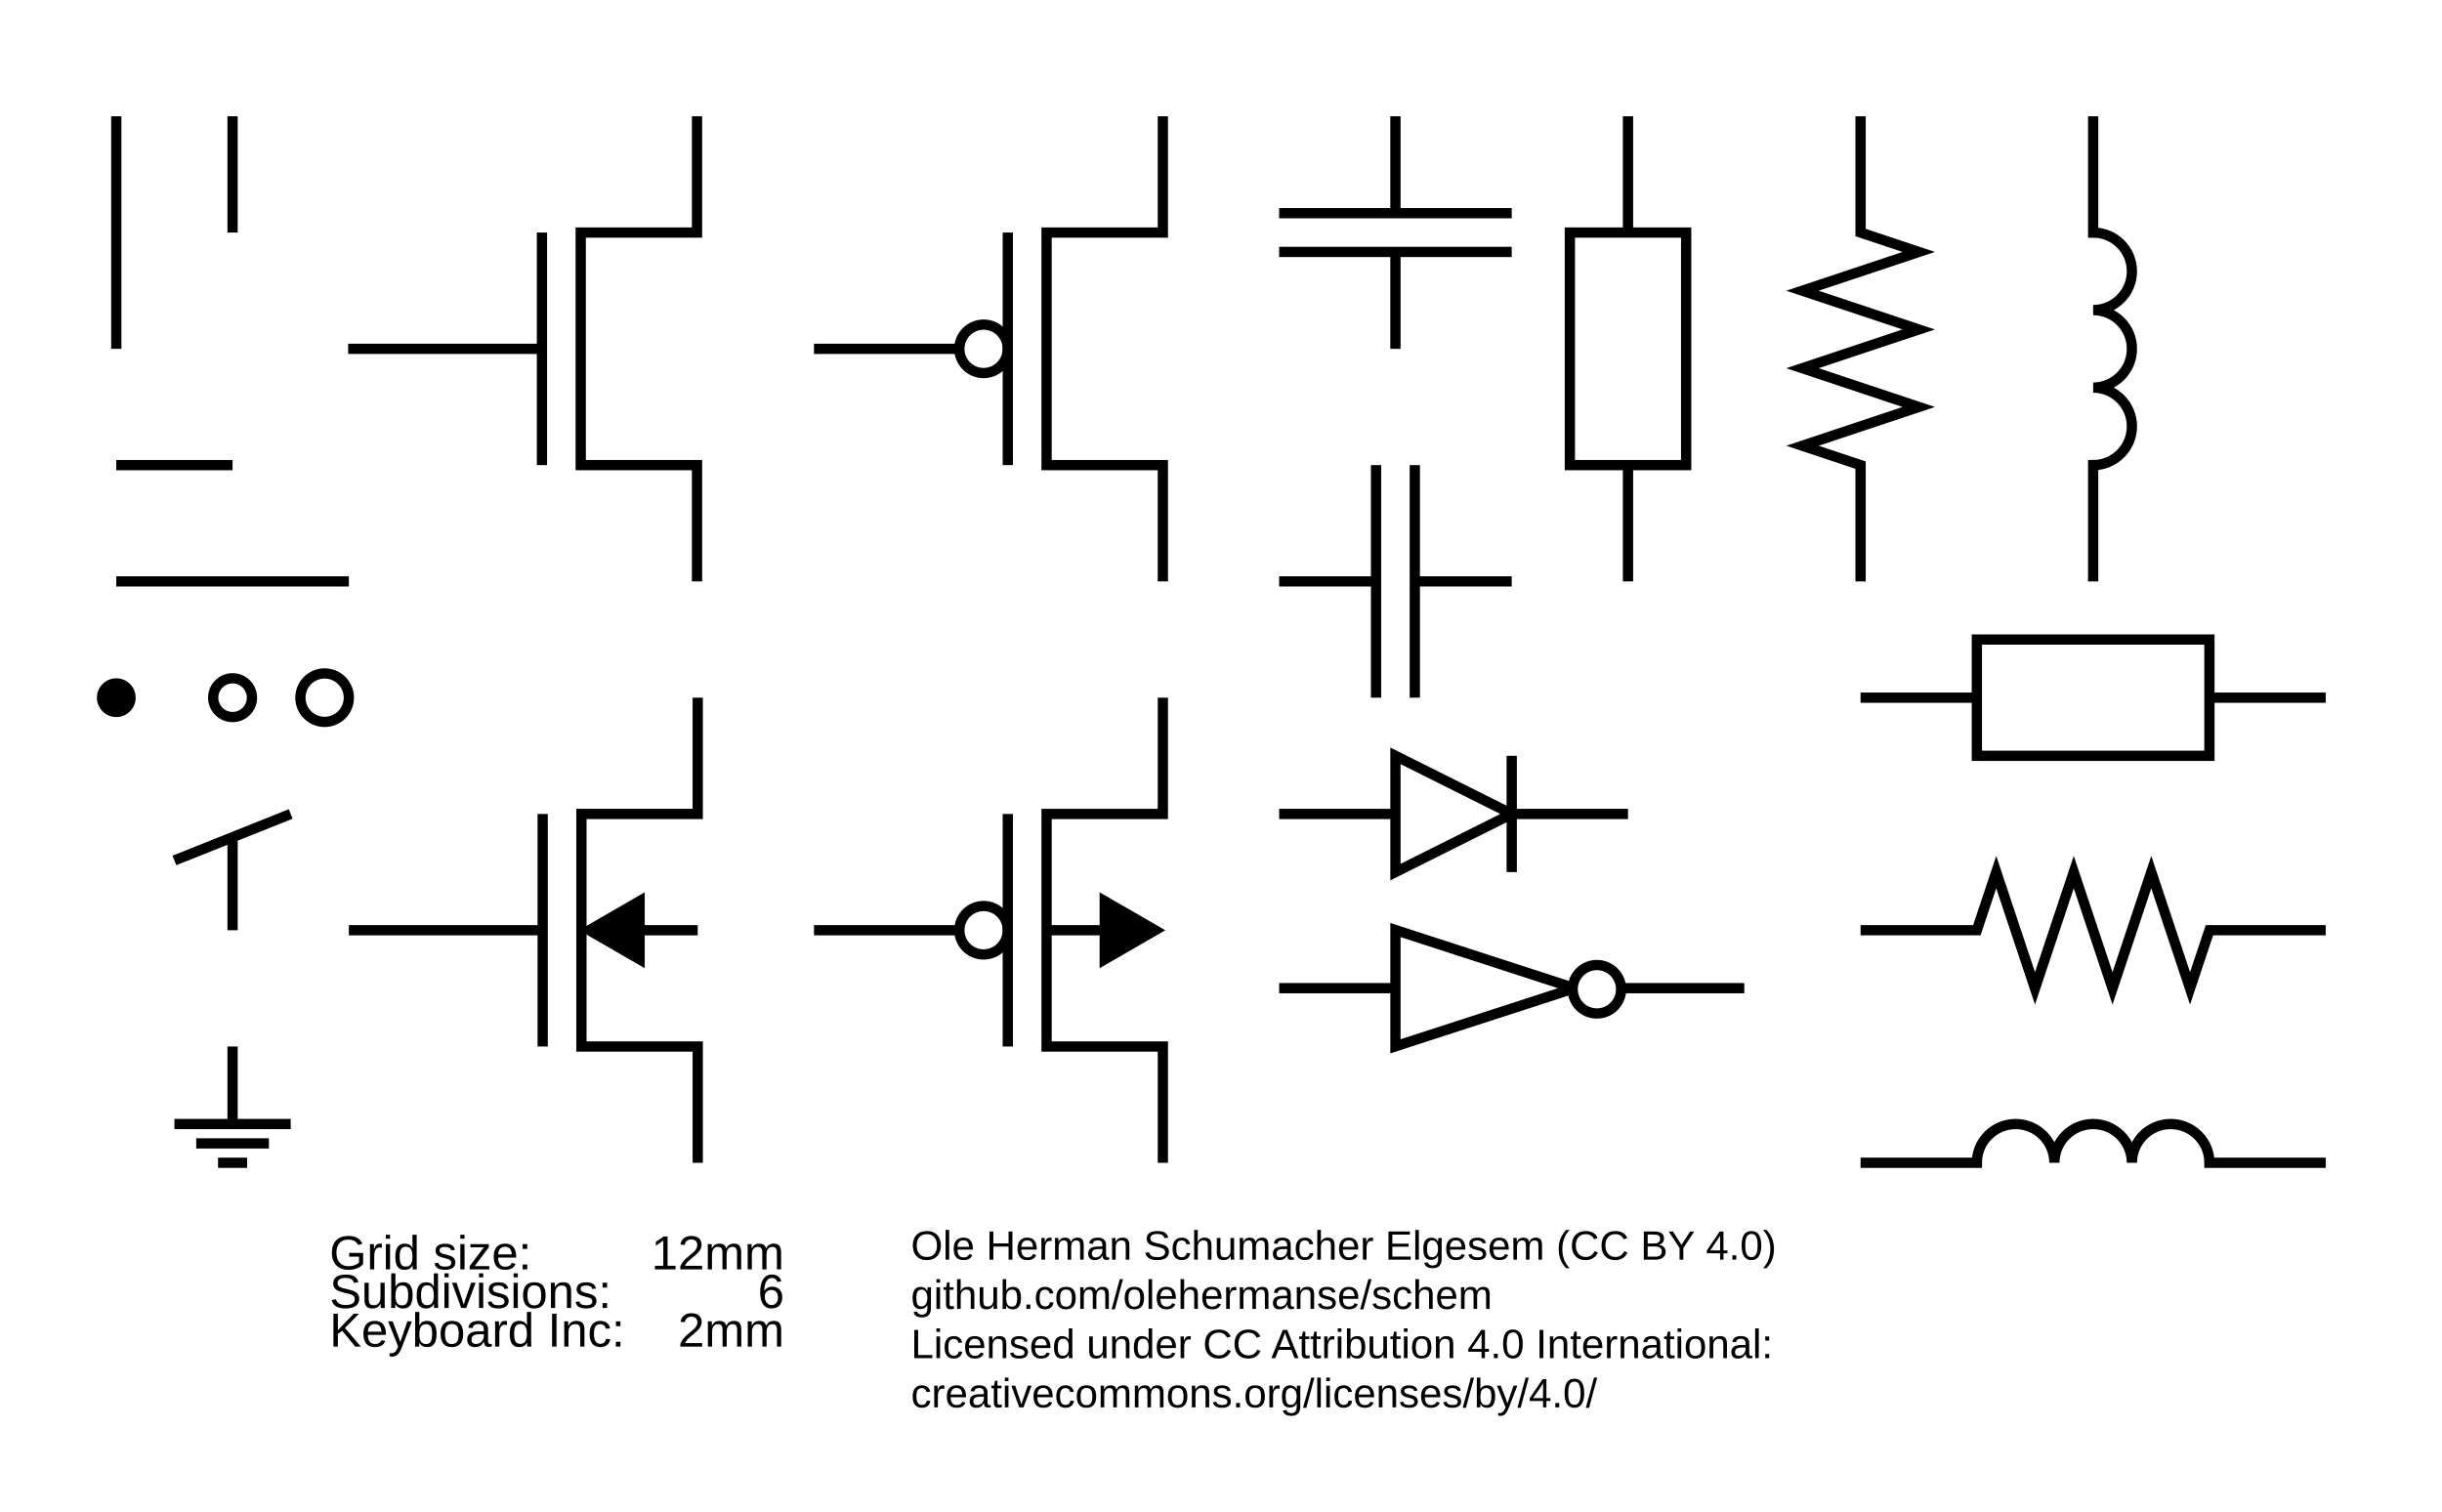
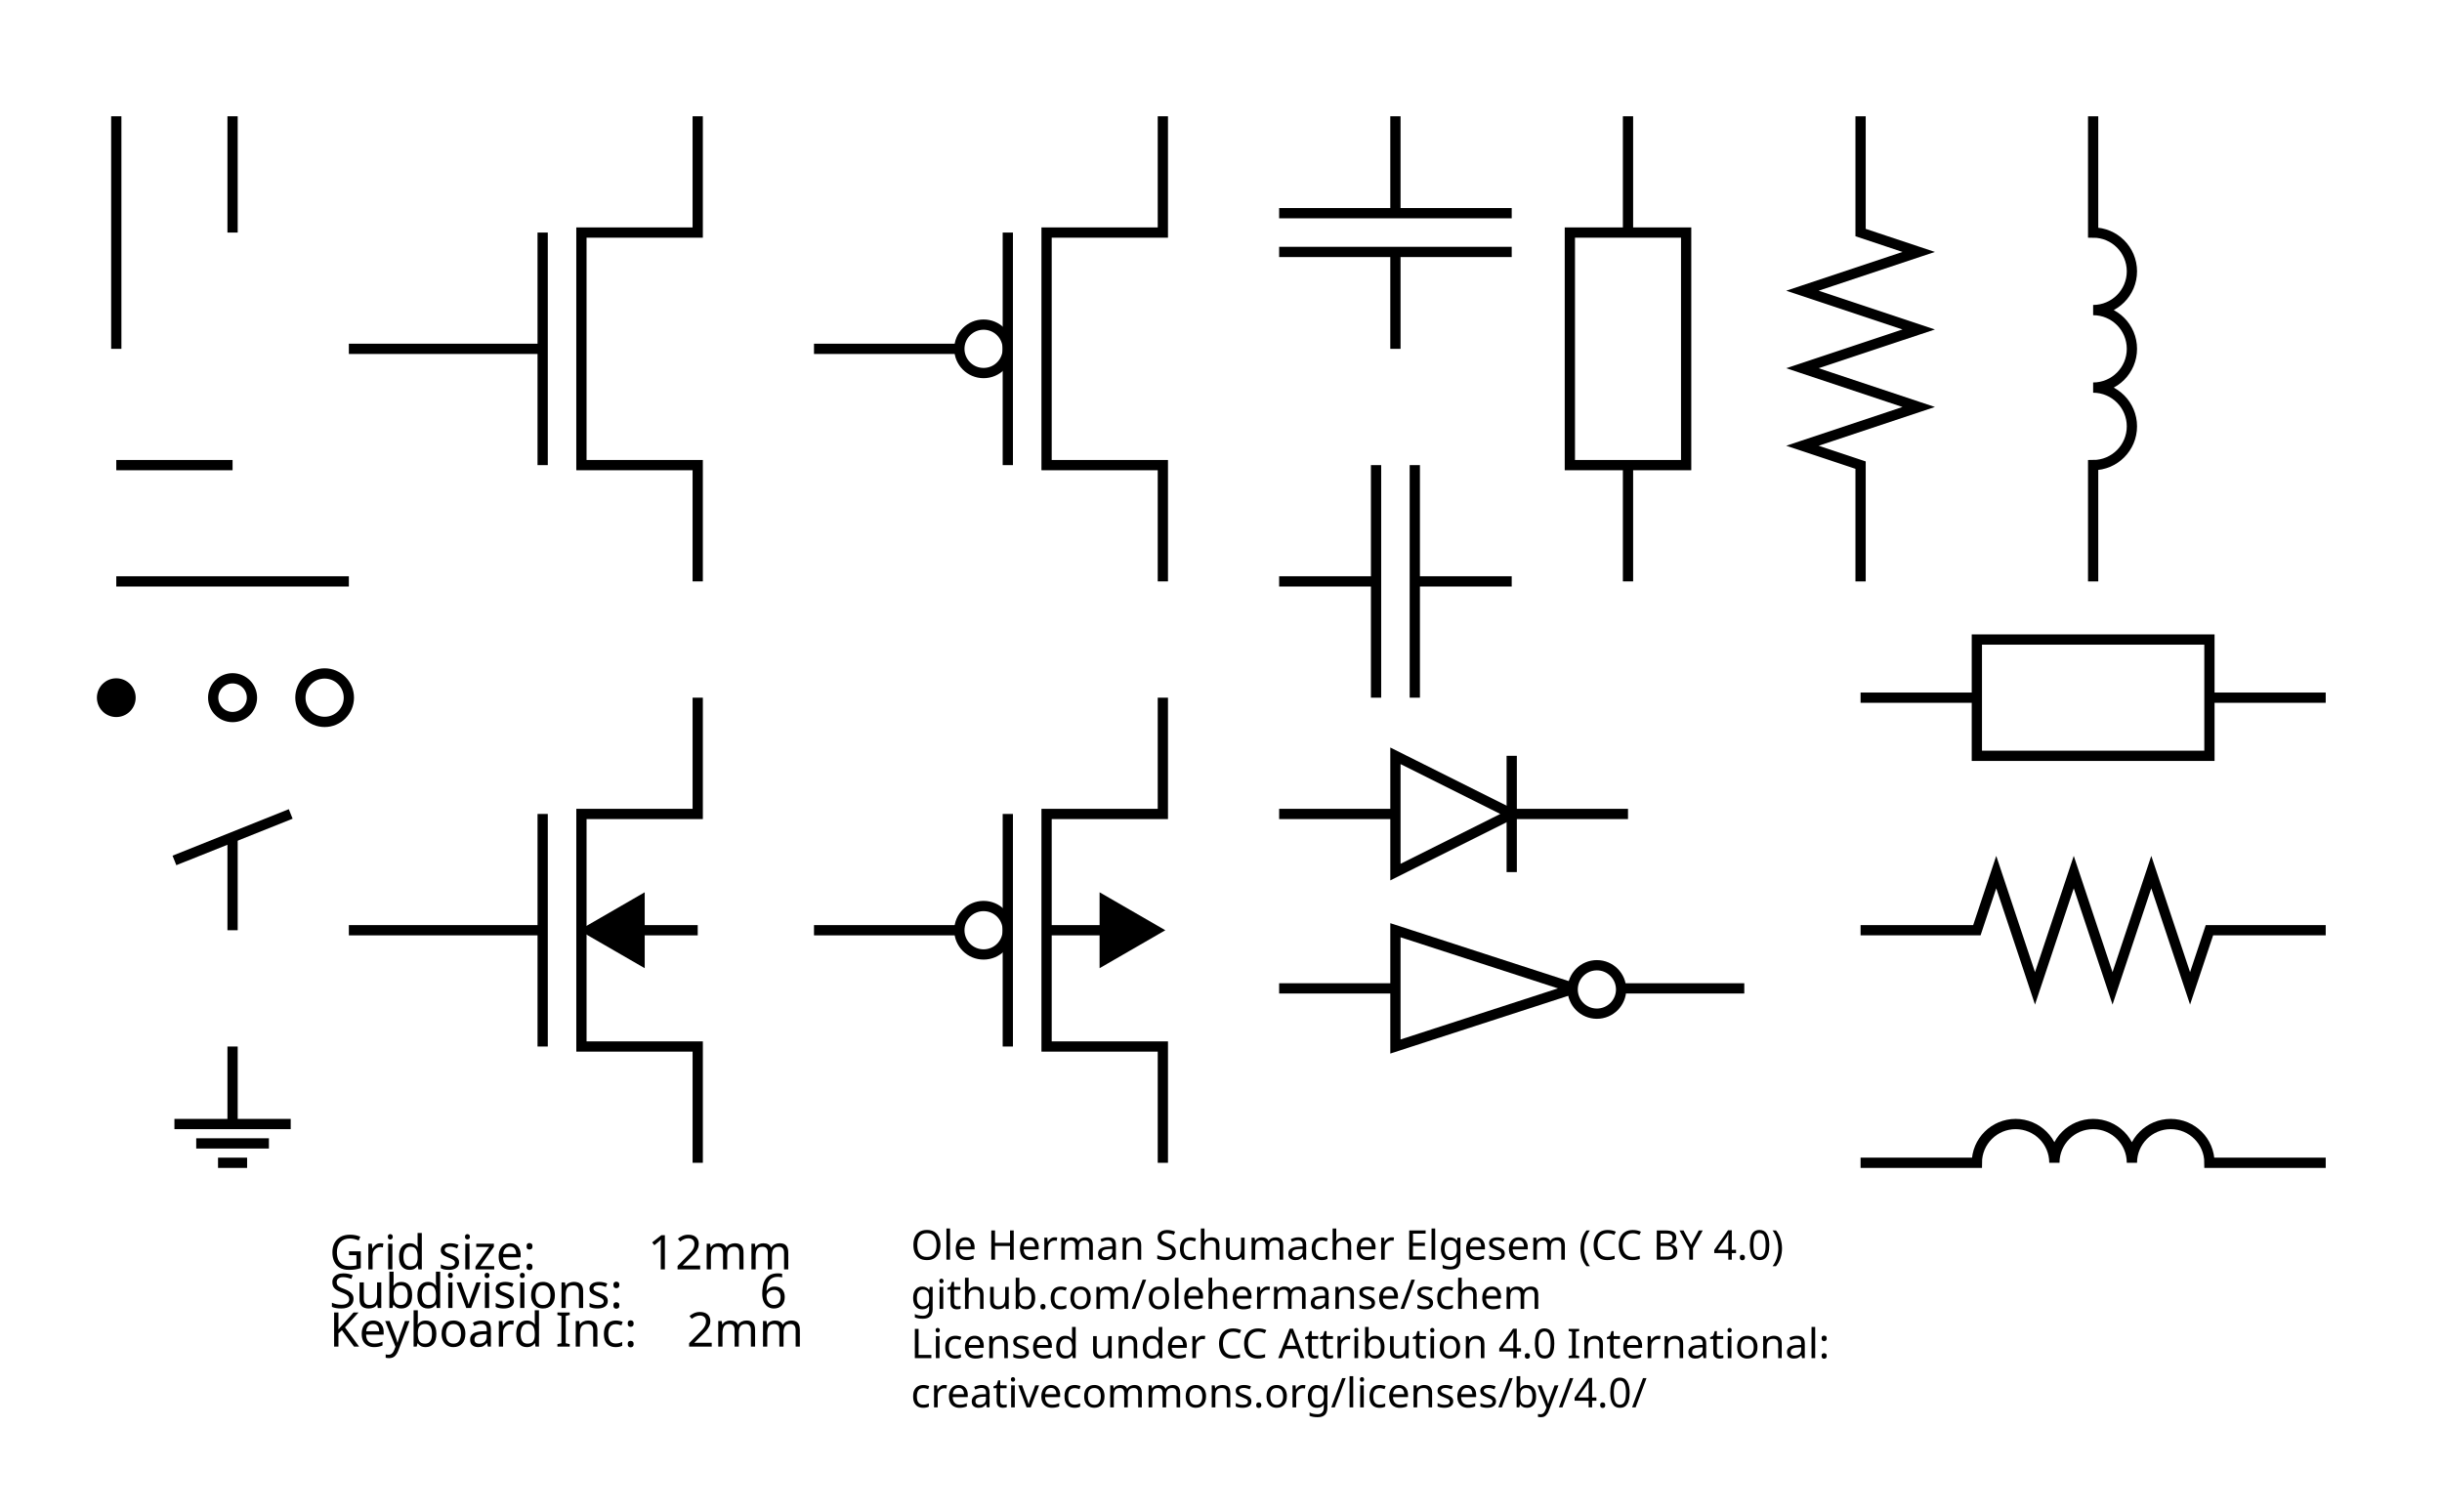
<svg xmlns="http://www.w3.org/2000/svg" version="1.1" id="Layer_1" x="0px" y="0px" width="714.33px" height="442.204px" viewBox="0 0 714.33 442.204" enable-background="new 0 0 714.33 442.204" xml:space="preserve">
  <g>
    <path d="M34.011,208.264c-2.297,0-4.165-1.871-4.165-4.17c0-2.299,1.868-4.169,4.165-4.169c2.301,0,4.174,1.87,4.174,4.169   C38.185,206.393,36.312,208.264,34.011,208.264z" />
    <path d="M34.011,201.425c1.475,0,2.674,1.197,2.674,2.669c0,1.472-1.199,2.67-2.674,2.67c-1.469,0-2.665-1.198-2.665-2.67   C31.346,202.622,32.542,201.425,34.011,201.425 M34.011,198.425c-3.125,0-5.665,2.538-5.665,5.669c0,3.131,2.54,5.67,5.665,5.67   c3.134,0,5.674-2.539,5.674-5.67C39.685,200.962,37.145,198.425,34.011,198.425L34.011,198.425z" />
  </g>
  <text transform="matrix(1 0 0 1 266.457 368.5039)">
-     <tspan x="0" y="0" font-family="'Arial'" font-size="12">Ole Herman Schumacher Elgesem (CC BY 4.0) </tspan>
-     <tspan x="0" y="14.399" font-family="'Arial'" font-size="12">github.com/olehermanse/schem</tspan>
-     <tspan x="0" y="28.8" font-family="'Arial'" font-size="12">Licensed under CC Attribution 4.0 International:</tspan>
-     <tspan x="0" y="43.2" font-family="'Arial'" font-size="12">creativecommons.org/licenses/by/4.0/</tspan>
+     <tspan x="0" y="0" font-family="'ArialMT'" font-size="12">Ole Herman Schumacher Elgesem (CC BY 4.0) </tspan>
+     <tspan x="0" y="14.399" font-family="'ArialMT'" font-size="12">github.com/olehermanse/schem</tspan>
+     <tspan x="0" y="28.799" font-family="'ArialMT'" font-size="12">Licensed under CC Attribution 4.0 International:</tspan>
+     <tspan x="0" y="43.199" font-family="'ArialMT'" font-size="12">creativecommons.org/licenses/by/4.0/</tspan>
  </text>
  <line fill="none" stroke="#000000" stroke-width="3" stroke-miterlimit="10" x1="68.031" y1="34.016" x2="68.031" y2="68.031" />
  <line fill="none" stroke="#000000" stroke-width="3" stroke-miterlimit="10" x1="34.015" y1="34.015" x2="34.015" y2="102.047" />
  <g>
-     <polyline fill="none" stroke="#000000" stroke-width="3" stroke-miterlimit="10" points="203.89,170.078 203.89,136.062   169.874,136.062 169.874,68.031 203.89,68.031 203.89,34.015  " />
-     <line fill="none" stroke="#000000" stroke-width="3" stroke-miterlimit="10" x1="158.535" y1="68.031" x2="158.535" y2="136.062" />
-     <line fill="none" stroke="#000000" stroke-width="3" stroke-miterlimit="10" x1="158.535" y1="102.046" x2="101.843" y2="102.046" />
+     <polyline fill="none" stroke="#000000" stroke-width="3" stroke-miterlimit="10" points="204.094,170.078 204.094,136.062    170.078,136.062 170.078,68.031 204.094,68.031 204.094,34.015  " />
+     <line fill="none" stroke="#000000" stroke-width="3" stroke-miterlimit="10" x1="158.739" y1="68.031" x2="158.739" y2="136.062" />
+     <line fill="none" stroke="#000000" stroke-width="3" stroke-miterlimit="10" x1="158.739" y1="102.046" x2="102.047" y2="102.046" />
  </g>
  <g>
-     <polyline fill="none" stroke="#000000" stroke-width="3" stroke-miterlimit="10" points="340.157,170.078 340.157,136.063   306.142,136.063 306.142,68.031 340.157,68.031 340.157,34.016  " />
+     <polyline fill="none" stroke="#000000" stroke-width="3" stroke-miterlimit="10" points="340.157,170.078 340.157,136.063    306.142,136.063 306.142,68.031 340.157,68.031 340.157,34.016  " />
    <line fill="none" stroke="#000000" stroke-width="3" stroke-miterlimit="10" x1="294.803" y1="68.031" x2="294.803" y2="136.063" />
    <line fill="none" stroke="#000000" stroke-width="3" stroke-miterlimit="10" x1="280.63" y1="102.047" x2="238.11" y2="102.047" />
    <circle fill="none" stroke="#000000" stroke-width="3" stroke-miterlimit="10" cx="287.716" cy="102.046" r="7.086" />
  </g>
  <g>
    <line fill="none" stroke="#000000" stroke-width="3" stroke-miterlimit="10" x1="413.857" y1="136.063" x2="413.857" y2="204.094" />
    <line fill="none" stroke="#000000" stroke-width="3" stroke-miterlimit="10" x1="402.52" y1="136.063" x2="402.52" y2="204.094" />
    <line fill="none" stroke="#000000" stroke-width="3" stroke-miterlimit="10" x1="442.204" y1="170.078" x2="414.204" y2="170.078" />
    <line fill="none" stroke="#000000" stroke-width="3" stroke-miterlimit="10" x1="402.52" y1="170.078" x2="374.173" y2="170.078" />
  </g>
  <g>
    <line fill="none" stroke="#000000" stroke-width="3" stroke-miterlimit="10" x1="374.173" y1="62.361" x2="442.204" y2="62.361" />
    <line fill="none" stroke="#000000" stroke-width="3" stroke-miterlimit="10" x1="374.173" y1="73.7" x2="442.204" y2="73.7" />
    <line fill="none" stroke="#000000" stroke-width="3" stroke-miterlimit="10" x1="408.188" y1="34.015" x2="408.188" y2="62.016" />
    <line fill="none" stroke="#000000" stroke-width="3" stroke-miterlimit="10" x1="408.188" y1="73.7" x2="408.188" y2="102.046" />
  </g>
  <g>
    <line fill="none" stroke="#000000" stroke-width="3" stroke-miterlimit="10" x1="476.221" y1="136.062" x2="476.221" y2="170.078" />
    <line fill="none" stroke="#000000" stroke-width="3" stroke-miterlimit="10" x1="476.221" y1="68.031" x2="476.221" y2="34.015" />
    <rect x="459.213" y="68.031" fill="none" stroke="#000000" stroke-width="3" stroke-miterlimit="10" width="34.016" height="68.031" />
  </g>
  <path fill="none" stroke="#000000" stroke-width="3" stroke-miterlimit="10" d="M73.701,204.093c0,3.132-2.54,5.671-5.673,5.671  c-3.127,0-5.666-2.539-5.666-5.671c0-3.13,2.539-5.668,5.666-5.668C71.161,198.425,73.701,200.962,73.701,204.093z" />
  <g>
    <line fill="none" stroke="#000000" stroke-width="3" stroke-miterlimit="10" x1="72.283" y1="340.157" x2="63.779" y2="340.157" />
    <line fill="none" stroke="#000000" stroke-width="3" stroke-miterlimit="10" x1="78.661" y1="334.487" x2="57.401" y2="334.487" />
    <line fill="none" stroke="#000000" stroke-width="3" stroke-miterlimit="10" x1="68.031" y1="306.143" x2="68.031" y2="328.818" />
    <line fill="none" stroke="#000000" stroke-width="3" stroke-miterlimit="10" x1="51.023" y1="328.818" x2="85.039" y2="328.818" />
    <path fill="none" stroke="#000000" stroke-width="3" stroke-miterlimit="10" d="M72.283,339.778" />
    <path fill="none" stroke="#000000" stroke-width="3" stroke-miterlimit="10" d="M85.039,326.172" />
    <path fill="none" stroke="#000000" stroke-width="3" stroke-miterlimit="10" d="M51.023,326.172" />
    <path fill="none" stroke="#000000" stroke-width="3" stroke-miterlimit="10" d="M63.779,339.778" />
  </g>
  <g>
-     <polyline fill="none" stroke="#000000" stroke-width="3" stroke-miterlimit="10" points="204.097,340.157 204.097,306.142   170.08,306.142 170.08,238.11 204.097,238.11 204.097,204.094  " />
-     <polyline fill="none" stroke="#000000" stroke-width="3" stroke-miterlimit="10" points="102.047,272.126 158.74,272.126   158.74,238.11 158.74,306.142  " />
-     <path fill="none" stroke="#000000" stroke-width="3" stroke-miterlimit="10" d="M204.097,272.128h-17.008H204.097z" />
-     <polygon stroke="#000000" stroke-width="3" stroke-miterlimit="10" points="187.089,263.622 172.36,272.126 187.089,280.63  " />
+     <polyline fill="none" stroke="#000000" stroke-width="3" stroke-miterlimit="10" points="204.096,340.157 204.096,306.142    170.08,306.142 170.08,238.11 204.096,238.11 204.096,204.094  " />
+     <polyline fill="none" stroke="#000000" stroke-width="3" stroke-miterlimit="10" points="102.048,272.126 158.74,272.126    158.74,238.11 158.74,306.142  " />
+     <path fill="none" stroke="#000000" stroke-width="3" stroke-miterlimit="10" d="M204.096,272.128h-17.008H204.096z" />
+     <polygon stroke="#000000" stroke-width="3" stroke-miterlimit="10" points="187.088,263.622 172.359,272.126 187.088,280.63  " />
  </g>
  <g>
-     <polyline fill="none" stroke="#000000" stroke-width="3" stroke-miterlimit="10" points="340.159,340.158 340.159,306.143   306.144,306.143 306.144,238.111 340.159,238.111 340.159,204.094  " />
-     <line fill="none" stroke="#000000" stroke-width="3" stroke-miterlimit="10" x1="294.805" y1="238.111" x2="294.805" y2="306.143" />
-     <path fill="none" stroke="#000000" stroke-width="3" stroke-miterlimit="10" d="M280.633,272.127h-42.521H280.633z" />
-     <path fill="none" stroke="#000000" stroke-width="3" stroke-miterlimit="10" d="M306.144,272.127h17.008H306.144z" />
-     <polygon stroke="#000000" stroke-width="3" stroke-miterlimit="10" points="323.151,263.623 337.881,272.127 323.151,280.631  " />
-     <circle fill="none" stroke="#000000" stroke-width="3" stroke-miterlimit="10" cx="287.719" cy="272.127" r="7.086" />
+     <polyline fill="none" stroke="#000000" stroke-width="3" stroke-miterlimit="10" points="340.157,340.158 340.157,306.143    306.142,306.143 306.142,238.111 340.157,238.111 340.157,204.094  " />
+     <line fill="none" stroke="#000000" stroke-width="3" stroke-miterlimit="10" x1="294.803" y1="238.111" x2="294.803" y2="306.143" />
+     <path fill="none" stroke="#000000" stroke-width="3" stroke-miterlimit="10" d="M280.631,272.127H238.11H280.631z" />
+     <path fill="none" stroke="#000000" stroke-width="3" stroke-miterlimit="10" d="M306.142,272.127h17.008H306.142z" />
+     <polygon stroke="#000000" stroke-width="3" stroke-miterlimit="10" points="323.149,263.623 337.879,272.127 323.149,280.631  " />
+     <circle fill="none" stroke="#000000" stroke-width="3" stroke-miterlimit="10" cx="287.717" cy="272.127" r="7.086" />
  </g>
  <line fill="none" stroke="#000000" stroke-width="3" stroke-miterlimit="10" x1="34.016" y1="136.063" x2="68.031" y2="136.063" />
  <line fill="none" stroke="#000000" stroke-width="3" stroke-miterlimit="10" x1="34.015" y1="170.079" x2="102.047" y2="170.079" />
  <g>
-     <line fill="none" stroke="#000000" stroke-width="3" stroke-miterlimit="10" x1="68.031" y1="244.932" x2="68.031" y2="272.126" />
-     <line fill="none" stroke="#000000" stroke-width="3" stroke-miterlimit="10" x1="85.039" y1="238.108" x2="51.023" y2="251.705" />
+     <line fill="none" stroke="#000000" stroke-width="3" stroke-miterlimit="10" x1="68.031" y1="244.933" x2="68.031" y2="272.125" />
+     <line fill="none" stroke="#000000" stroke-width="3" stroke-miterlimit="10" x1="85.039" y1="238.109" x2="51.023" y2="251.705" />
  </g>
  <g>
-     <line fill="none" stroke="#000000" stroke-width="3" stroke-miterlimit="10" x1="646.297" y1="204.094" x2="680.313" y2="204.094" />
-     <line fill="none" stroke="#000000" stroke-width="3" stroke-miterlimit="10" x1="578.266" y1="204.094" x2="544.25" y2="204.094" />
-     <rect x="578.266" y="187.086" fill="none" stroke="#000000" stroke-width="3" stroke-miterlimit="10" width="68.031" height="34.016" />
+     <line fill="none" stroke="#000000" stroke-width="3" stroke-miterlimit="10" x1="646.299" y1="204.094" x2="680.314" y2="204.094" />
+     <line fill="none" stroke="#000000" stroke-width="3" stroke-miterlimit="10" x1="578.268" y1="204.094" x2="544.252" y2="204.094" />
+     <rect x="578.268" y="187.086" fill="none" stroke="#000000" stroke-width="3" stroke-miterlimit="10" width="68.031" height="34.016" />
  </g>
  <text transform="matrix(1 0 0 1 96.3779 371.3369)">
-     <tspan x="0" y="0" font-family="'Arial'" font-size="14">Grid size:         12mm</tspan>
-     <tspan x="0" y="11.3" font-family="'Arial'" font-size="14">Subdivisions:           6</tspan>
-     <tspan x="0" y="22.601" font-family="'Arial'" font-size="14">Keyboard Inc:    2mm</tspan>
+     <tspan x="0" y="0" font-family="'ArialMT'" font-size="14">Grid size:         12mm</tspan>
+     <tspan x="0" y="11.3" font-family="'ArialMT'" font-size="14">Subdivisions:           6</tspan>
+     <tspan x="0" y="22.601" font-family="'ArialMT'" font-size="14">Keyboard Inc:    2mm</tspan>
  </text>
  <circle fill="none" stroke="#000000" stroke-width="3" stroke-miterlimit="10" cx="94.96" cy="204.094" r="7.086" />
  <g>
-     <line fill="none" stroke="#000000" stroke-width="3" stroke-miterlimit="10" x1="408.192" y1="289.076" x2="374.177" y2="289.076" />
-     <line fill="none" stroke="#000000" stroke-width="3" stroke-miterlimit="10" x1="474.202" y1="289.076" x2="510.239" y2="289.076" />
-     <path fill="none" stroke="#000000" stroke-width="3" stroke-miterlimit="10" d="M408.136,305.586" />
-     <path fill="none" stroke="#000000" stroke-width="3" stroke-miterlimit="10" d="M460.523,288.578" />
-     <polyline fill="none" stroke="#000000" stroke-width="3" stroke-miterlimit="10" points="460.581,289.076 408.192,306.084   408.192,289.076 408.192,272.068 460.581,289.076  " />
-     <circle fill="none" stroke="#000000" stroke-width="3" stroke-miterlimit="10" cx="467.122" cy="289.392" r="7.086" />
+     <line fill="none" stroke="#000000" stroke-width="3" stroke-miterlimit="10" x1="408.189" y1="289.134" x2="374.174" y2="289.134" />
+     <line fill="none" stroke="#000000" stroke-width="3" stroke-miterlimit="10" x1="474.199" y1="289.134" x2="510.236" y2="289.134" />
+     <path fill="none" stroke="#000000" stroke-width="3" stroke-miterlimit="10" d="M408.133,305.644" />
+     <path fill="none" stroke="#000000" stroke-width="3" stroke-miterlimit="10" d="M460.521,288.636" />
+     <polyline fill="none" stroke="#000000" stroke-width="3" stroke-miterlimit="10" points="460.578,289.134 408.189,306.142    408.189,289.134 408.189,272.126 460.578,289.134  " />
+     <circle fill="none" stroke="#000000" stroke-width="3" stroke-miterlimit="10" cx="467.119" cy="289.449" r="7.086" />
  </g>
  <g>
    <line fill="none" stroke="#000000" stroke-width="3" stroke-miterlimit="10" x1="374.175" y1="238.11" x2="408.19" y2="238.11" />
    <line fill="none" stroke="#000000" stroke-width="3" stroke-miterlimit="10" x1="442.206" y1="255.118" x2="442.206" y2="221.103" />
-     <polygon fill="none" stroke="#000000" stroke-width="3" stroke-miterlimit="10" points="408.19,255.118 408.19,221.103   442.207,238.111  " />
+     <polygon fill="none" stroke="#000000" stroke-width="3" stroke-miterlimit="10" points="408.19,255.118 408.19,221.103    442.207,238.111  " />
    <line fill="none" stroke="#000000" stroke-width="3" stroke-miterlimit="10" x1="442.206" y1="238.11" x2="476.222" y2="238.11" />
  </g>
-   <polyline fill="none" stroke="#000000" stroke-width="3" stroke-miterlimit="10" points="544.252,34.017 544.252,68.032  561.26,73.701 527.244,85.04 561.26,96.379 527.244,107.717 561.26,119.056 527.244,130.395 544.252,136.063 544.252,170.08 " />
-   <polyline fill="none" stroke="#000000" stroke-width="3" stroke-miterlimit="10" points="680.313,272.125 646.297,272.125  640.628,289.133 629.289,255.117 617.95,289.133 606.612,255.117 595.273,289.133 583.935,255.117 578.267,272.125 544.249,272.125  " />
+   <polyline fill="none" stroke="#000000" stroke-width="3" stroke-miterlimit="10" points="544.252,34.017 544.252,68.032   561.26,73.701 527.244,85.04 561.26,96.379 527.244,107.717 561.26,119.056 527.244,130.395 544.252,136.063 544.252,170.08 " />
+   <polyline fill="none" stroke="#000000" stroke-width="3" stroke-miterlimit="10" points="680.315,272.125 646.3,272.125   640.631,289.133 629.292,255.117 617.953,289.133 606.615,255.117 595.276,289.133 583.938,255.117 578.27,272.125 544.252,272.125   " />
  <g>
    <path fill="none" stroke="#000000" stroke-width="3" stroke-miterlimit="10" d="M544.251,340.157h34.017   c0-6.262,5.077-11.338,11.339-11.338s11.338,5.076,11.338,11.338c0-6.262,5.077-11.338,11.339-11.338s11.339,5.076,11.339,11.338   c0-6.262,5.077-11.338,11.339-11.338s11.338,5.076,11.338,11.338h34.016" />
  </g>
  <g>
-     <path fill="none" stroke="#000000" stroke-width="3" stroke-miterlimit="10" d="M612.288,34.015l-0.001,34.017   c6.263,0,11.339,5.077,11.339,11.339s-5.076,11.338-11.339,11.338c6.263,0,11.339,5.077,11.339,11.339s-5.076,11.339-11.339,11.339   c6.263,0,11.339,5.077,11.339,11.339s-5.076,11.338-11.339,11.338l0.001,34.017" />
+     <path fill="none" stroke="#000000" stroke-width="3" stroke-miterlimit="10" d="M612.284,34.016l-0.001,34.016   c6.263,0,11.339,5.077,11.339,11.339c0,6.261-5.076,11.337-11.339,11.337c6.263,0,11.339,5.077,11.339,11.339   s-5.076,11.339-11.339,11.339c6.263,0,11.339,5.077,11.339,11.338c0,6.262-5.076,11.338-11.339,11.338l0.001,34.017" />
  </g>
</svg>
